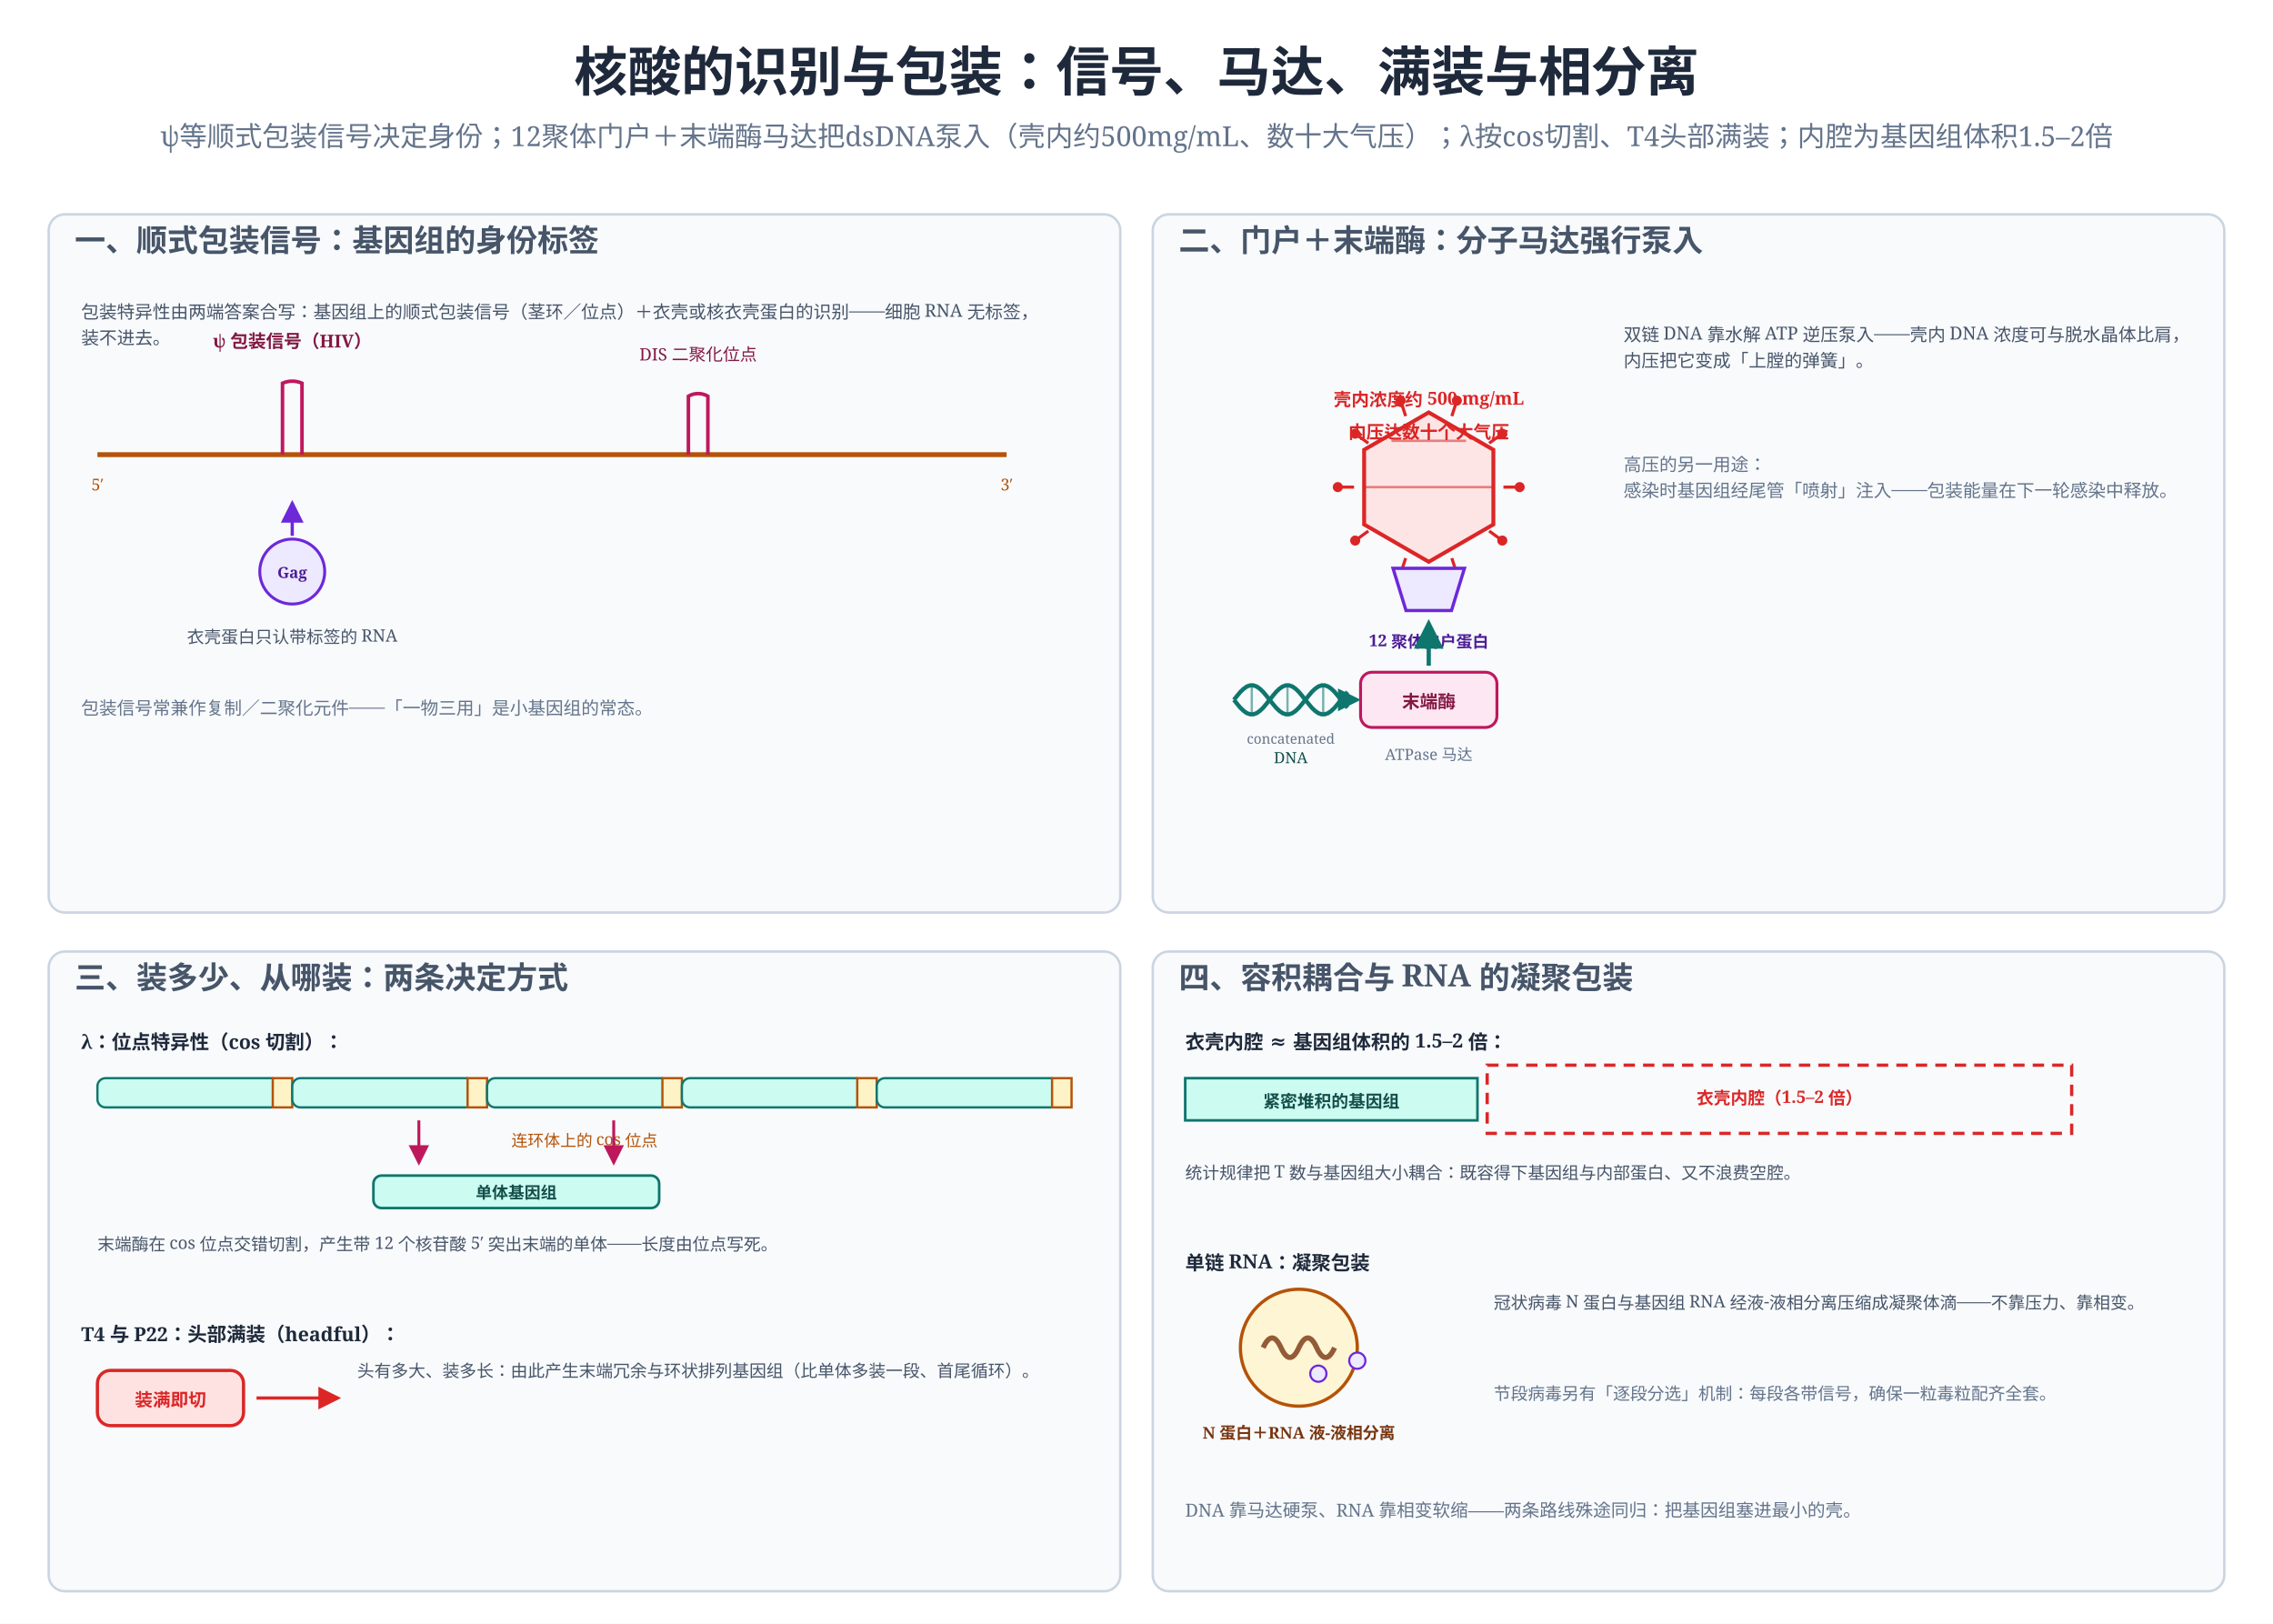
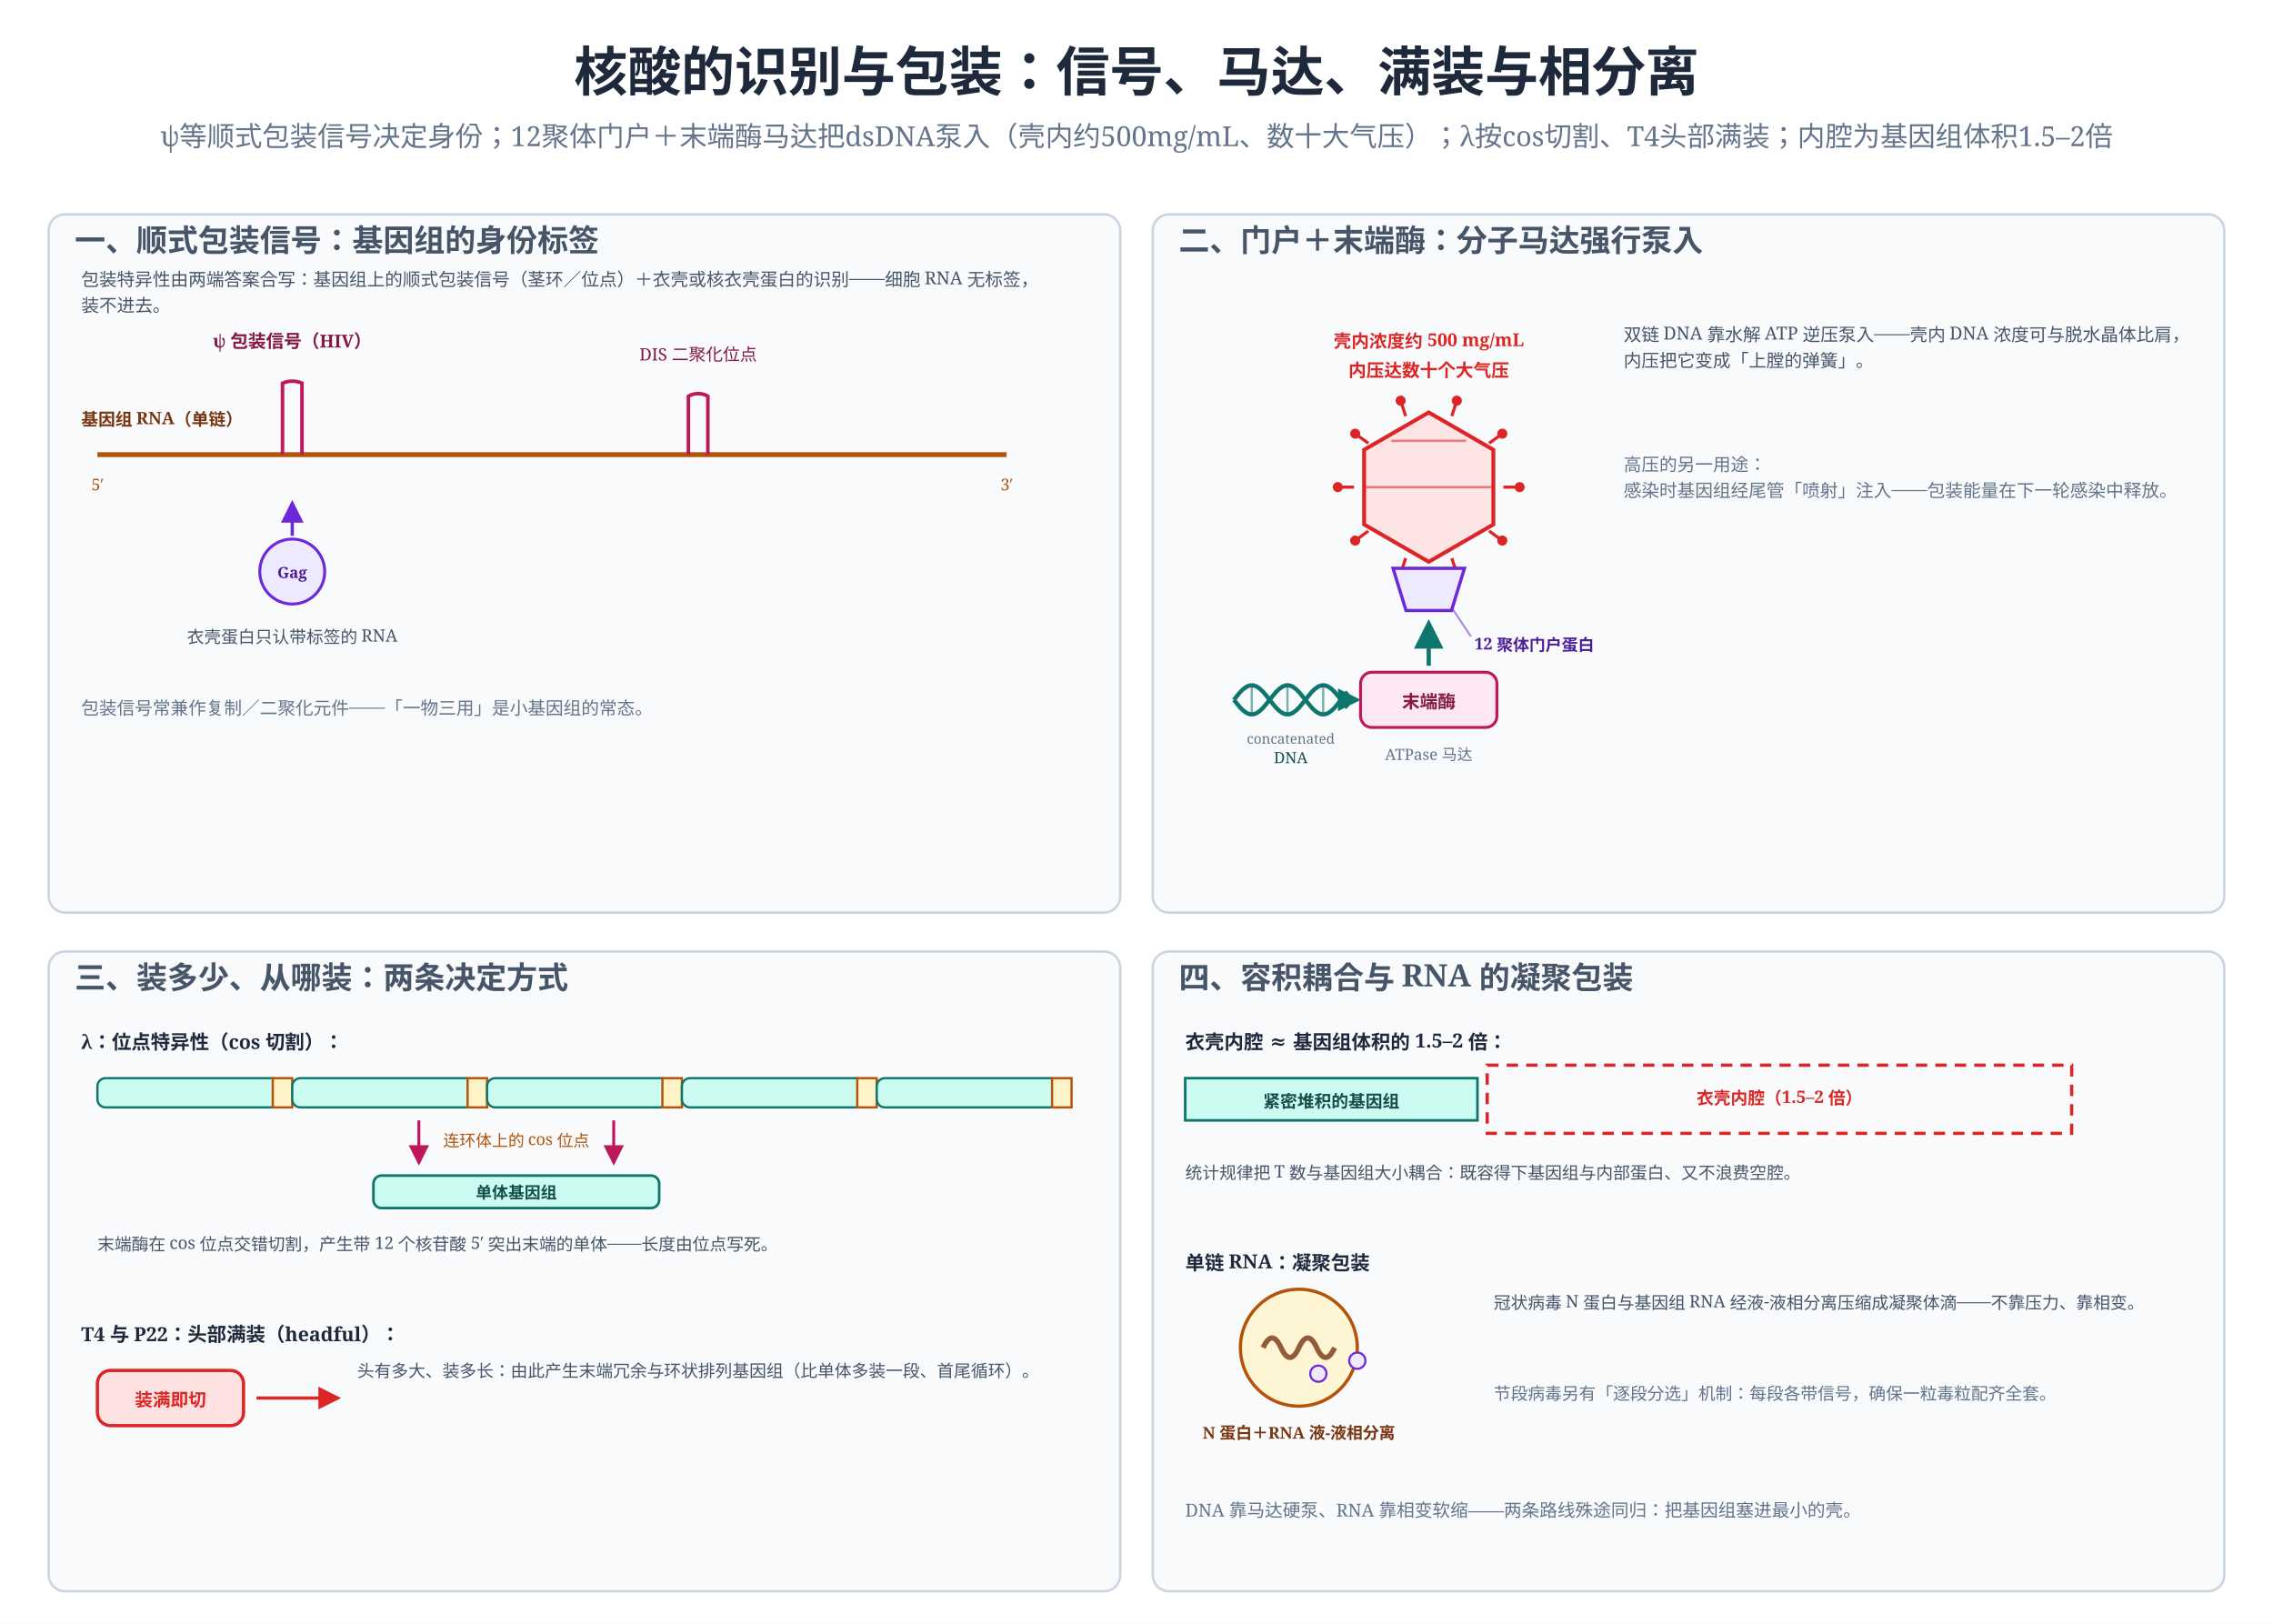
<svg xmlns="http://www.w3.org/2000/svg" width="1400" height="1000" viewBox="0 0 1400 1000" font-family="Noto Serif SC, LXGW WenKai, Songti SC, serif">
  <defs>
    <marker id="arr-ink" viewBox="0 0 10 10" refX="8.5" refY="5" markerWidth="7" markerHeight="7" orient="auto-start-reverse">
      <path d="M0,0 L10,5 L0,10 z" fill="#334155" />
    </marker>
    <marker id="arr-dna" viewBox="0 0 10 10" refX="8.5" refY="5" markerWidth="7" markerHeight="7" orient="auto-start-reverse">
      <path d="M0,0 L10,5 L0,10 z" fill="#0f766e" />
    </marker>
    <marker id="arr-rna" viewBox="0 0 10 10" refX="8.5" refY="5" markerWidth="7" markerHeight="7" orient="auto-start-reverse">
      <path d="M0,0 L10,5 L0,10 z" fill="#b45309" />
    </marker>
    <marker id="arr-pro" viewBox="0 0 10 10" refX="8.5" refY="5" markerWidth="7" markerHeight="7" orient="auto-start-reverse">
      <path d="M0,0 L10,5 L0,10 z" fill="#6d28d9" />
    </marker>
    <marker id="arr-enz" viewBox="0 0 10 10" refX="8.5" refY="5" markerWidth="7" markerHeight="7" orient="auto-start-reverse">
      <path d="M0,0 L10,5 L0,10 z" fill="#be185d" />
    </marker>
    <marker id="arr-acc" viewBox="0 0 10 10" refX="8.5" refY="5" markerWidth="7" markerHeight="7" orient="auto-start-reverse">
      <path d="M0,0 L10,5 L0,10 z" fill="#0369a1" />
    </marker>
    <marker id="arr-ok" viewBox="0 0 10 10" refX="8.5" refY="5" markerWidth="7" markerHeight="7" orient="auto-start-reverse">
      <path d="M0,0 L10,5 L0,10 z" fill="#059669" />
    </marker>
    <marker id="arr-warn" viewBox="0 0 10 10" refX="8.5" refY="5" markerWidth="7" markerHeight="7" orient="auto-start-reverse">
      <path d="M0,0 L10,5 L0,10 z" fill="#b45309" />
    </marker>
    <marker id="arr-bad" viewBox="0 0 10 10" refX="8.5" refY="5" markerWidth="7" markerHeight="7" orient="auto-start-reverse">
      <path d="M0,0 L10,5 L0,10 z" fill="#dc2626" />
    </marker>
    <marker id="arr-mute" viewBox="0 0 10 10" refX="8.5" refY="5" markerWidth="7" markerHeight="7" orient="auto-start-reverse">
      <path d="M0,0 L10,5 L0,10 z" fill="#94a3b8" />
    </marker>
  </defs>
  <rect x="0" y="0" width="1400" height="1000" fill="#ffffff" />
  <text x="700" y="56" text-anchor="middle" font-size="33" font-weight="700" fill="#1e293b">核酸的识别与包装：信号、马达、满装与相分离</text>
  <text x="700" y="90" text-anchor="middle" font-size="17" fill="#64748b">ψ等顺式包装信号决定身份；12聚体门户＋末端酶马达把dsDNA泵入（壳内约500mg/mL、数十大气压）；λ按cos切割、T4头部满装；内腔为基因组体积1.5–2倍</text>
  <rect x="30" y="132" width="660" height="430" rx="10" fill="#f8fafc" stroke="#cbd5e1" stroke-width="1.5" />
  <text x="46" y="154.84" font-size="19" fill="#475569" font-weight="700">一、顺式包装信号：基因组的身份标签</text>
  <line x1="60" y1="280" x2="620" y2="280" stroke="#b45309" stroke-width="3" />
  <text x="60" y="302" font-size="10" fill="#b45309" text-anchor="middle">5′</text>
  <text x="620" y="302" font-size="10" fill="#b45309" text-anchor="middle">3′</text>
  <path d="M174,280 L174,236 A15,15 0 0 1 186,236 L186,280" fill="none" stroke="#be185d" stroke-width="2.2" />
  <text x="180" y="214" font-size="11" fill="#831843" text-anchor="middle" font-weight="700">ψ 包装信号（HIV）</text>
  <path d="M424,280 L424,244 A12,12 0 0 1 436,244 L436,280" fill="none" stroke="#be185d" stroke-width="2.2" />
  <text x="430" y="222" font-size="10.5" fill="#831843" text-anchor="middle">DIS 二聚化位点</text>
  <circle cx="180" cy="352" r="20" fill="#ede9fe" stroke="#6d28d9" stroke-width="1.8" />
  <text x="180" y="356" font-size="9.5" fill="#4c1d95" text-anchor="middle" font-weight="700">Gag</text>
  <line x1="180" y1="330" x2="180" y2="310" stroke="#6d28d9" stroke-width="2" marker-end="url(#arr-pro)" />
  <text x="180" y="396" font-size="10.5" fill="#475569" text-anchor="middle">衣壳蛋白只认带标签的 RNA</text>
-   <text x="50" y="196" font-size="11" fill="#475569">包装特异性由两端答案合写：基因组上的顺式包装信号（茎环／位点）＋衣壳或核衣壳蛋白的识别——细胞 RNA 无标签，</text>
-   <text x="50" y="212" font-size="11" fill="#475569">装不进去。</text>
+   <text x="50" y="176" font-size="11" fill="#475569">包装特异性由两端答案合写：基因组上的顺式包装信号（茎环／位点）＋衣壳或核衣壳蛋白的识别——细胞 RNA 无标签，</text>
+   <text x="50" y="192" font-size="11" fill="#475569">装不进去。</text>
+   <text x="50" y="262" font-size="10.5" fill="#78350f" font-weight="700">基因组 RNA（单链）</text>
  <text x="50" y="440" font-size="11" fill="#64748b">包装信号常兼作复制／二聚化元件——「一物三用」是小基因组的常态。</text>
  <rect x="710" y="132" width="660" height="430" rx="10" fill="#f8fafc" stroke="#cbd5e1" stroke-width="1.5" />
  <text x="726" y="154.84" font-size="19" fill="#475569" font-weight="700">二、门户＋末端酶：分子马达强行泵入</text>
  <polygon points="880.0,254.0 919.8,277.0 919.8,323.0 880.0,346.0 840.2,323.0 840.2,277.0" fill="#fee2e2" fill-opacity="0.9" stroke="#dc2626" stroke-width="2.4" />
  <line x1="857" y1="271.48" x2="903" y2="271.48" stroke="#dc2626" stroke-width="1.5" opacity="0.55" />
  <line x1="839.98" y1="300" x2="920.02" y2="300" stroke="#dc2626" stroke-width="1.5" opacity="0.55" />
  <line x1="926" y1="300" x2="934" y2="300" stroke="#dc2626" stroke-width="1.9" />
  <circle cx="936" cy="300" r="3.1" fill="#dc2626" />
  <line x1="917.215" y1="327.038" x2="923.687" y2="331.74" stroke="#dc2626" stroke-width="1.9" />
  <circle cx="925.305" cy="332.916" r="3.1" fill="#dc2626" />
  <line x1="894.215" y1="343.749" x2="896.687" y2="351.357" stroke="#dc2626" stroke-width="1.9" />
  <circle cx="897.305" cy="353.259" r="3.1" fill="#dc2626" />
  <line x1="865.785" y1="343.749" x2="863.313" y2="351.357" stroke="#dc2626" stroke-width="1.9" />
  <circle cx="862.695" cy="353.259" r="3.1" fill="#dc2626" />
  <line x1="842.785" y1="327.038" x2="836.313" y2="331.74" stroke="#dc2626" stroke-width="1.9" />
  <circle cx="834.695" cy="332.916" r="3.1" fill="#dc2626" />
  <line x1="834" y1="300" x2="826" y2="300" stroke="#dc2626" stroke-width="1.9" />
  <circle cx="824" cy="300" r="3.1" fill="#dc2626" />
  <line x1="842.785" y1="272.962" x2="836.313" y2="268.26" stroke="#dc2626" stroke-width="1.9" />
  <circle cx="834.695" cy="267.084" r="3.1" fill="#dc2626" />
  <line x1="865.785" y1="256.251" x2="863.313" y2="248.643" stroke="#dc2626" stroke-width="1.9" />
  <circle cx="862.695" cy="246.741" r="3.1" fill="#dc2626" />
  <line x1="894.215" y1="256.251" x2="896.687" y2="248.643" stroke="#dc2626" stroke-width="1.9" />
  <circle cx="897.305" cy="246.741" r="3.1" fill="#dc2626" />
  <line x1="917.215" y1="272.962" x2="923.687" y2="268.26" stroke="#dc2626" stroke-width="1.9" />
  <circle cx="925.305" cy="267.084" r="3.1" fill="#dc2626" />
  <polygon points="858,350 902,350 894,376 866,376" fill="#ede9fe" stroke="#6d28d9" stroke-width="2" />
-   <text x="880" y="398" font-size="10" fill="#4c1d95" text-anchor="middle" font-weight="700">12 聚体门户蛋白</text>
  <rect x="838" y="414" width="84" height="34" rx="7" fill="#fce7f3" stroke="#be185d" stroke-width="1.8" />
  <text x="880" y="436" font-size="11" fill="#831843" text-anchor="middle" font-weight="700">末端酶</text>
  <text x="880" y="468" font-size="9.5" fill="#64748b" text-anchor="middle">ATPase 马达</text>
  <line x1="880" y1="410" x2="880" y2="384" stroke="#0f766e" stroke-width="2.6" marker-end="url(#arr-dna)" />
+   <line x1="894" y1="374" x2="906" y2="392" stroke="#6d28d9" stroke-width="1.2" opacity="0.55" />
+   <text x="945" y="400" font-size="10" fill="#4c1d95" text-anchor="middle" font-weight="700">12 聚体门户蛋白</text>
  <path d="M760,431L760.0,431.0L762.0,428.5L764.0,426.1L766.0,424.2L768.0,422.8L770.0,422.1L772.0,422.1L774.0,422.8L776.0,424.2L778.0,426.1L780.0,428.5L782.0,431.0L784.0,433.5L786.0,435.9L788.0,437.8L790.0,439.2L792.0,439.9L794.0,439.9L796.0,439.2L798.0,437.8L800.0,435.9L802.0,433.5L804.0,431.0L806.0,428.5L808.0,426.1L810.0,424.2L812.0,422.8L814.0,422.1L816.0,422.1L818.0,422.8L820.0,424.2L822.0,426.1L824.0,428.5L826.0,431.0L828.0,433.5L830.0,435.9" fill="none" stroke="#0f766e" stroke-width="2.6" />
  <path d="M760,431L760.0,431.0L762.0,433.5L764.0,435.9L766.0,437.8L768.0,439.2L770.0,439.9L772.0,439.9L774.0,439.2L776.0,437.8L778.0,435.9L780.0,433.5L782.0,431.0L784.0,428.5L786.0,426.1L788.0,424.2L790.0,422.8L792.0,422.1L794.0,422.1L796.0,422.8L798.0,424.2L800.0,426.1L802.0,428.5L804.0,431.0L806.0,433.5L808.0,435.9L810.0,437.8L812.0,439.2L814.0,439.9L816.0,439.9L818.0,439.2L820.0,437.8L822.0,435.9L824.0,433.5L826.0,431.0L828.0,428.5L830.0,426.1" fill="none" stroke="#0f766e" stroke-width="2.6" />
  <line x1="771" y1="422" x2="771" y2="440" stroke="#0f766e" stroke-width="1.4" opacity="0.55" />
  <line x1="793" y1="440" x2="793" y2="422" stroke="#0f766e" stroke-width="1.4" opacity="0.55" />
  <line x1="815" y1="422" x2="815" y2="440" stroke="#0f766e" stroke-width="1.4" opacity="0.55" />
  <text x="795" y="458" font-size="8.5" fill="#64748b" text-anchor="middle"> concatenated</text>
  <text x="795" y="470" font-size="9.5" fill="#134e4a" text-anchor="middle">DNA</text>
  <line x1="834" y1="431" x2="836" y2="431" stroke="#0f766e" stroke-width="2" marker-end="url(#arr-dna)" />
-   <text x="880" y="250" font-size="11" fill="#dc2626" text-anchor="middle" font-weight="700">壳内浓度约 500 mg/mL</text>
-   <text x="880" y="270" font-size="11" fill="#dc2626" text-anchor="middle" font-weight="700">内压达数十个大气压</text>
+   <text x="880" y="214" font-size="11" fill="#dc2626" text-anchor="middle" font-weight="700">壳内浓度约 500 mg/mL</text>
+   <text x="880" y="232" font-size="11" fill="#dc2626" text-anchor="middle" font-weight="700">内压达数十个大气压</text>
  <text x="1000" y="210" font-size="11" fill="#475569">双链 DNA 靠水解 ATP 逆压泵入——壳内 DNA 浓度可与脱水晶体比肩，</text>
  <text x="1000" y="226" font-size="11" fill="#475569">内压把它变成「上膛的弹簧」。</text>
  <text x="1000" y="290" font-size="11" fill="#64748b">高压的另一用途：</text>
  <text x="1000" y="306" font-size="11" fill="#64748b">感染时基因组经尾管「喷射」注入——包装能量在下一轮感染中释放。</text>
  <rect x="30" y="586" width="660" height="394" rx="10" fill="#f8fafc" stroke="#cbd5e1" stroke-width="1.5" />
  <text x="46" y="608.84" font-size="19" fill="#475569" font-weight="700">三、装多少、从哪装：两条决定方式</text>
  <text x="50" y="646" font-size="12" fill="#1e293b" font-weight="700">λ：位点特异性（cos 切割）：</text>
  <rect x="60" y="664" width="112" height="18" rx="5" fill="#ccfbf1" stroke="#0f766e" stroke-width="1.4" />
  <rect x="168" y="664" width="12" height="18" fill="#fef3c7" stroke="#b45309" stroke-width="1.4" />
  <rect x="180" y="664" width="112" height="18" rx="5" fill="#ccfbf1" stroke="#0f766e" stroke-width="1.4" />
  <rect x="288" y="664" width="12" height="18" fill="#fef3c7" stroke="#b45309" stroke-width="1.4" />
  <rect x="300" y="664" width="112" height="18" rx="5" fill="#ccfbf1" stroke="#0f766e" stroke-width="1.4" />
  <rect x="408" y="664" width="12" height="18" fill="#fef3c7" stroke="#b45309" stroke-width="1.4" />
  <rect x="420" y="664" width="112" height="18" rx="5" fill="#ccfbf1" stroke="#0f766e" stroke-width="1.4" />
  <rect x="528" y="664" width="12" height="18" fill="#fef3c7" stroke="#b45309" stroke-width="1.4" />
  <rect x="540" y="664" width="112" height="18" rx="5" fill="#ccfbf1" stroke="#0f766e" stroke-width="1.4" />
  <rect x="648" y="664" width="12" height="18" fill="#fef3c7" stroke="#b45309" stroke-width="1.4" />
-   <text x="360" y="706" font-size="10" fill="#b45309" text-anchor="middle">连环体上的 cos 位点</text>
+   <text x="318" y="706" font-size="10" fill="#b45309" text-anchor="middle">连环体上的 cos 位点</text>
  <line x1="258" y1="690" x2="258" y2="716" stroke="#be185d" stroke-width="1.8" marker-end="url(#arr-enz)" />
  <line x1="378" y1="690" x2="378" y2="716" stroke="#be185d" stroke-width="1.8" marker-end="url(#arr-enz)" />
  <rect x="230" y="724" width="176" height="20" rx="5" fill="#ccfbf1" stroke="#0f766e" stroke-width="1.6" />
  <text x="318" y="738" font-size="10" fill="#134e4a" text-anchor="middle" font-weight="700">单体基因组</text>
  <text x="60" y="770" font-size="10.5" fill="#475569">末端酶在 cos 位点交错切割，产生带 12 个核苷酸 5′ 突出末端的单体——长度由位点写死。</text>
  <text x="50" y="826" font-size="12" fill="#1e293b" font-weight="700">T4 与 P22：头部满装（headful）：</text>
  <rect x="60" y="844" width="90" height="34" rx="8" fill="#fee2e2" stroke="#dc2626" stroke-width="2" />
  <text x="105" y="866" font-size="11" fill="#dc2626" text-anchor="middle" font-weight="700">装满即切</text>
  <line x1="158" y1="861" x2="208" y2="861" stroke="#dc2626" stroke-width="2" marker-end="url(#arr-bad)" />
  <text x="220" y="848" font-size="10.5" fill="#475569">头有多大、装多长：由此产生末端冗余与环状排列基因组（比单体多装一段、首尾循环）。</text>
  <rect x="710" y="586" width="660" height="394" rx="10" fill="#f8fafc" stroke="#cbd5e1" stroke-width="1.5" />
  <text x="726" y="608.84" font-size="19" fill="#475569" font-weight="700">四、容积耦合与 RNA 的凝聚包装</text>
  <text x="730" y="646" font-size="12" fill="#1e293b" font-weight="700">衣壳内腔 ≈ 基因组体积的 1.5–2 倍：</text>
  <rect x="730" y="664" width="180" height="26" fill="#ccfbf1" stroke="#0f766e" stroke-width="1.6" />
  <text x="820" y="682" font-size="10.5" fill="#134e4a" text-anchor="middle" font-weight="700">紧密堆积的基因组</text>
  <rect x="916" y="656" width="360" height="42" fill="none" stroke="#dc2626" stroke-width="2" stroke-dasharray="7 5" />
  <text x="1096" y="680" font-size="10.5" fill="#dc2626" text-anchor="middle" font-weight="700">衣壳内腔（1.5–2 倍）</text>
  <text x="730" y="726" font-size="10.5" fill="#475569">统计规律把 T 数与基因组大小耦合：既容得下基因组与内部蛋白、又不浪费空腔。</text>
  <text x="730" y="782" font-size="12" fill="#1e293b" font-weight="700">单链 RNA：凝聚包装</text>
  <circle cx="800" cy="830" r="36" fill="#fef3c7" fill-opacity="0.75" stroke="#b45309" stroke-width="2" />
  <path d="M 778,830 q 5.5,-12 11,0 q 5.5,12 11,0 q 5.5,-12 11,0 q 5.5,12 11,0" fill="none" opacity="0.8" stroke="#78350f" stroke-width="3.2" />
  <circle cx="836" cy="838" r="5" fill="#ede9fe" stroke="#6d28d9" stroke-width="1.3" />
  <circle cx="812" cy="846" r="5" fill="#ede9fe" stroke="#6d28d9" stroke-width="1.3" />
  <text x="800" y="886" font-size="10" fill="#78350f" text-anchor="middle" font-weight="700">N 蛋白＋RNA 液-液相分离</text>
  <text x="920" y="806" font-size="10.5" fill="#475569">冠状病毒 N 蛋白与基因组 RNA 经液-液相分离压缩成凝聚体滴——不靠压力、靠相变。</text>
  <text x="920" y="862" font-size="10.5" fill="#64748b">节段病毒另有「逐段分选」机制：每段各带信号，确保一粒毒粒配齐全套。</text>
  <text x="730" y="934" font-size="11" fill="#64748b">DNA 靠马达硬泵、RNA 靠相变软缩——两条路线殊途同归：把基因组塞进最小的壳。</text>
</svg>
